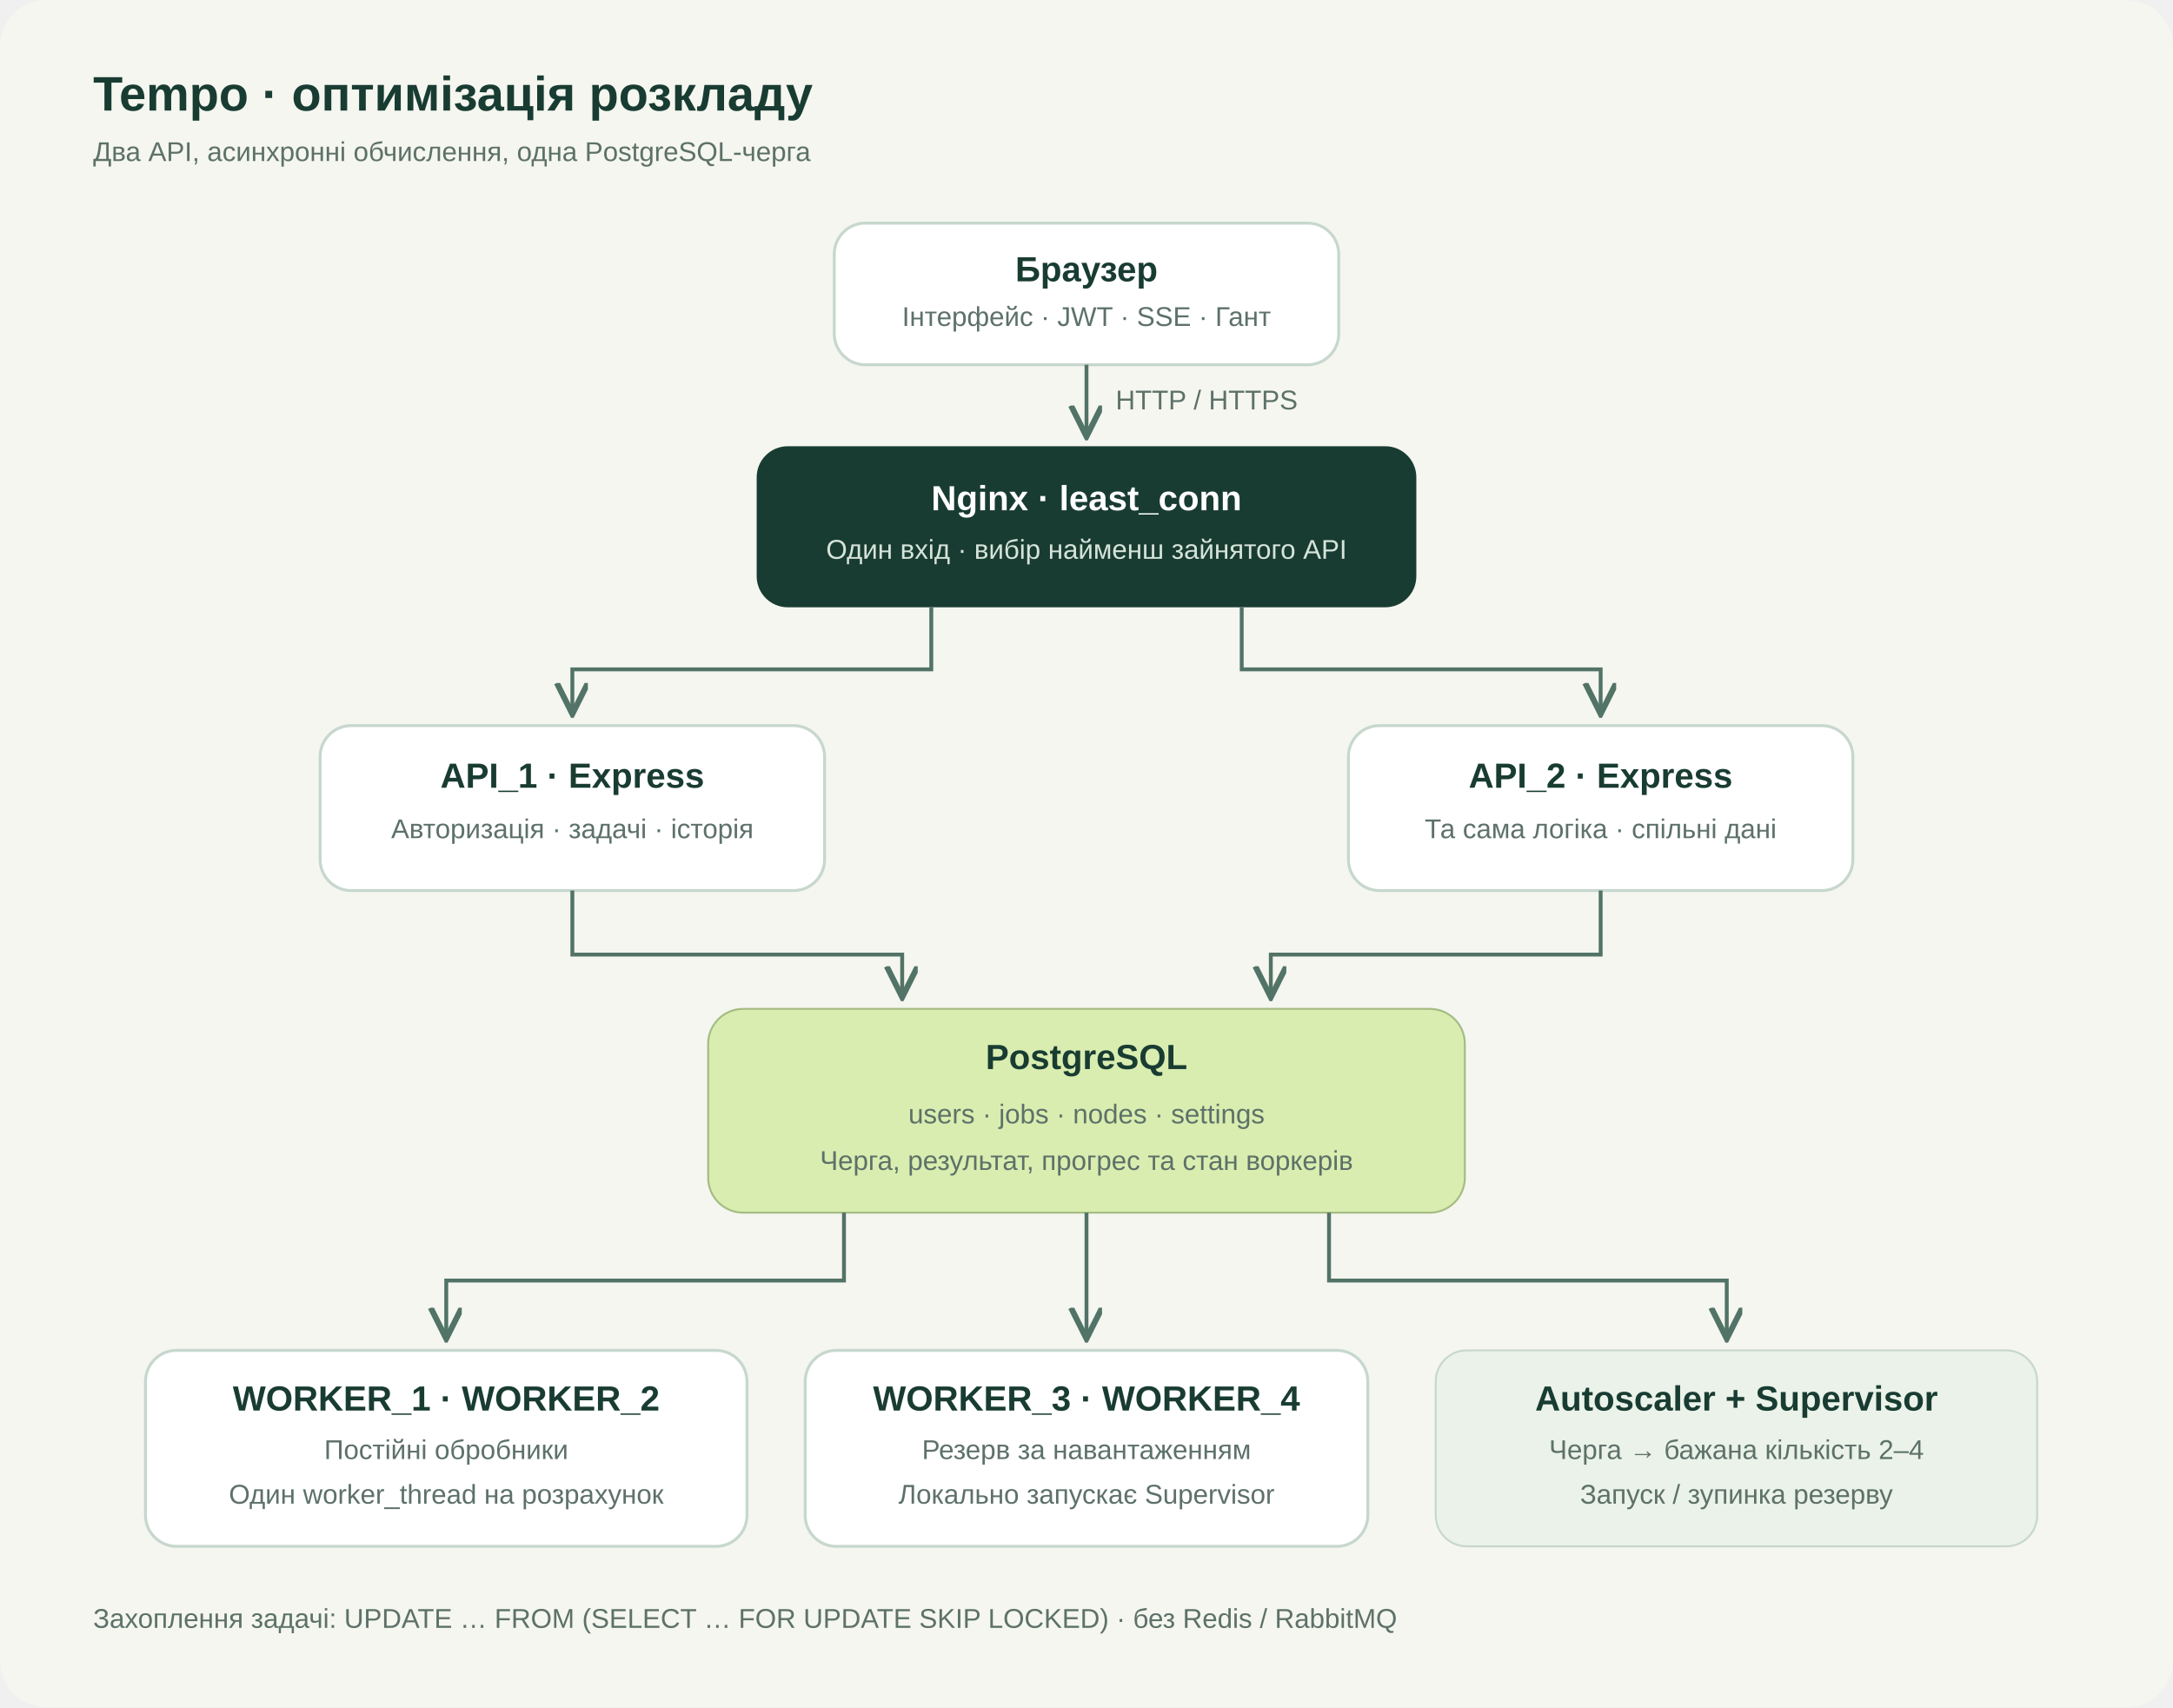
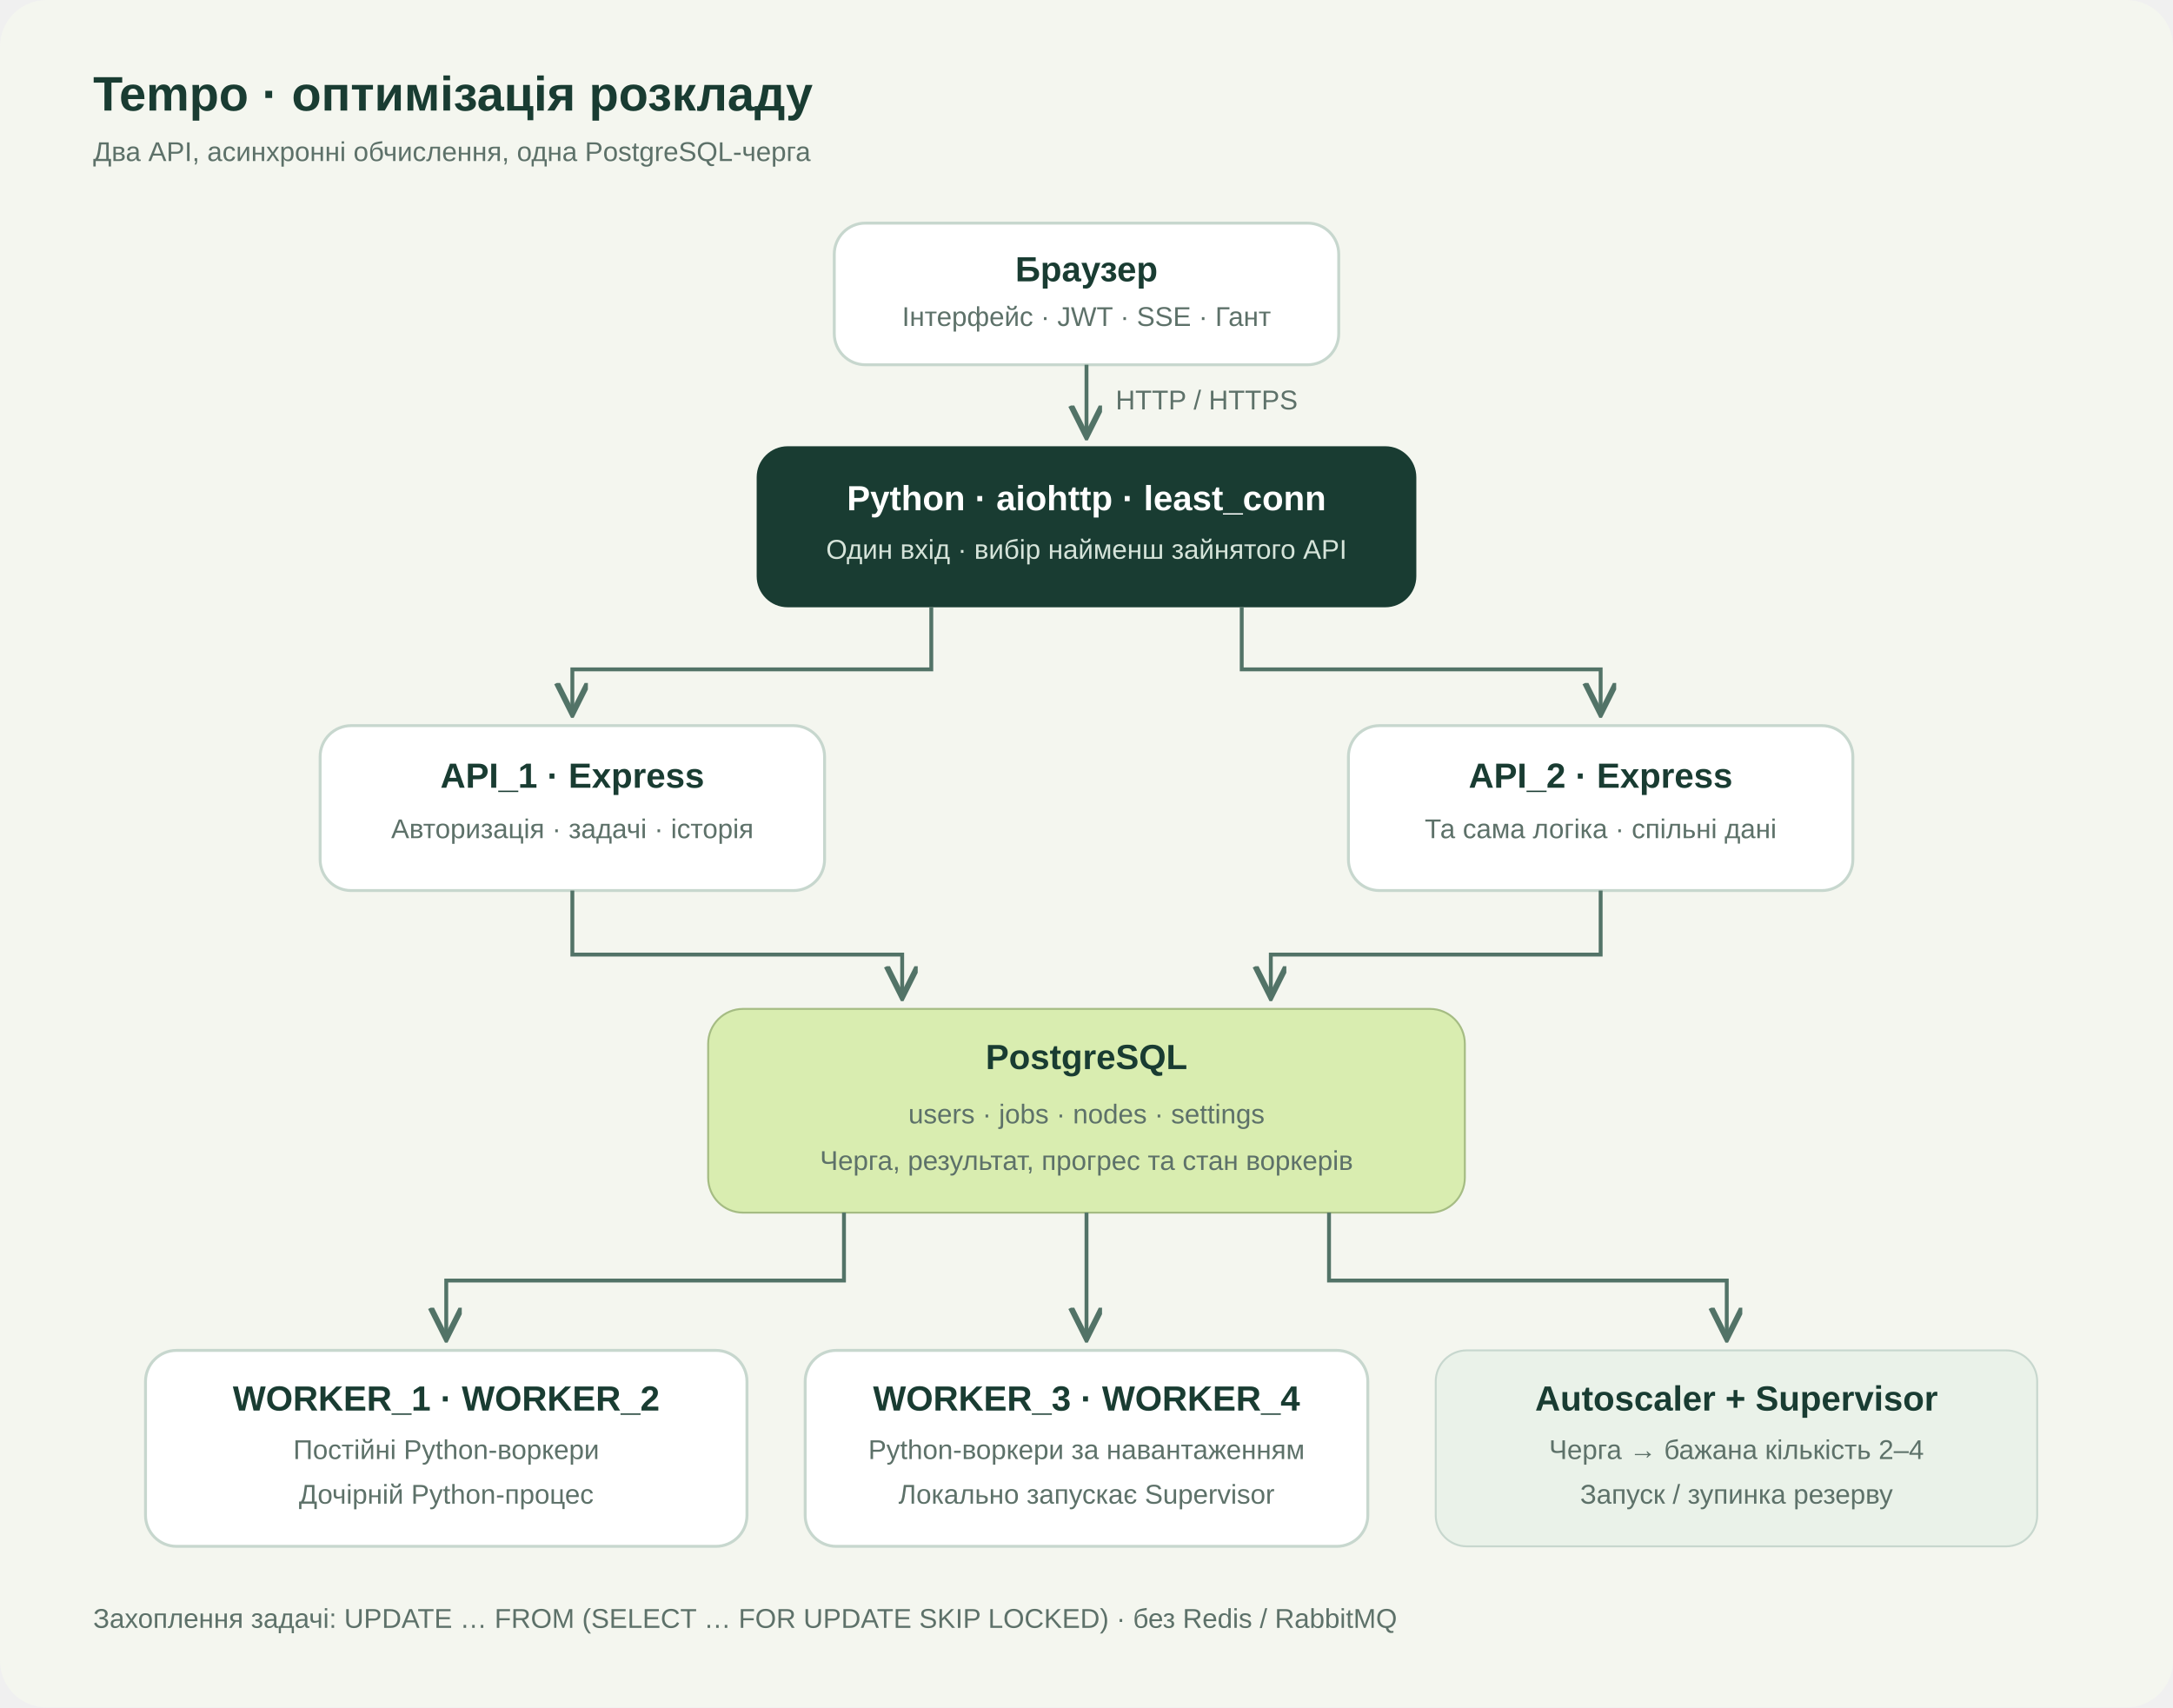
<svg xmlns="http://www.w3.org/2000/svg" width="1120" height="880" viewBox="0 0 1120 880" role="img" aria-labelledby="title desc">
  <defs>
    <marker id="arrow" markerWidth="9" markerHeight="9" refX="8" refY="4" orient="auto">
      <path d="M0 0L8 4L0 8" fill="none" stroke="#527367" stroke-width="1.5" />
    </marker>
    <style>text{font-family:Segoe UI,Arial,sans-serif;fill:#193c32}.title{font-size:25px;font-weight:700}.label{font-size:18px;font-weight:650}.small{font-size:14px;fill:#5d7169}.box{fill:#fff;stroke:#c7d7ce;stroke-width:1.5}.line{fill:none;stroke:#527367;stroke-width:2;marker-end:url(#arrow)}.light{fill:#eaf2e9}.accent{fill:#d9edb0}</style>
  </defs>
  <rect width="1120" height="880" rx="24" fill="#f4f6ef" />
  <text x="48" y="57" class="title">Tempo · оптимізація розкладу</text>
  <text x="48" y="83" class="small">Два API, асинхронні обчислення, одна PostgreSQL-черга</text>
  <rect x="430" y="115" width="260" height="73" rx="16" class="box" />
  <text x="560" y="145" text-anchor="middle" class="label">Браузер</text>
  <text x="560" y="168" text-anchor="middle" class="small">Інтерфейс · JWT · SSE · Гант</text>
  <path d="M560 188V225" class="line" />
  <text x="575" y="211" class="small">HTTP / HTTPS</text>
  <rect x="390" y="230" width="340" height="83" rx="16" fill="#193c32" />
-   <text x="560" y="263" text-anchor="middle" style="fill:white" class="label">Nginx · least_conn</text>
+   <text x="560" y="263" text-anchor="middle" style="fill:white" class="label">Python · aiohttp · least_conn</text>
  <text x="560" y="288" text-anchor="middle" style="fill:#d6e4da" class="small">Один вхід · вибір найменш зайнятого API</text>
  <path d="M480 313V345H295V368" class="line" />
  <path d="M640 313V345H825V368" class="line" />
  <rect x="165" y="374" width="260" height="85" rx="16" class="box" />
  <text x="295" y="406" text-anchor="middle" class="label">API_1 · Express</text>
  <text x="295" y="432" text-anchor="middle" class="small">Авторизація · задачі · історія</text>
  <rect x="695" y="374" width="260" height="85" rx="16" class="box" />
  <text x="825" y="406" text-anchor="middle" class="label">API_2 · Express</text>
  <text x="825" y="432" text-anchor="middle" class="small">Та сама логіка · спільні дані</text>
  <path d="M295 459V492H465V514" class="line" />
  <path d="M825 459V492H655V514" class="line" />
  <rect x="365" y="520" width="390" height="105" rx="18" class="accent" stroke="#a5bc83" />
  <text x="560" y="551" text-anchor="middle" class="label">PostgreSQL</text>
  <text x="560" y="579" text-anchor="middle" class="small">users · jobs · nodes · settings</text>
  <text x="560" y="603" text-anchor="middle" class="small">Черга, результат, прогрес та стан воркерів</text>
  <path d="M435 625V660H230V690" class="line" />
  <path d="M560 625V690" class="line" />
  <path d="M685 625V660H890V690" class="line" />
  <rect x="75" y="696" width="310" height="101" rx="16" class="box" />
  <text x="230" y="727" text-anchor="middle" class="label">WORKER_1 · WORKER_2</text>
-   <text x="230" y="752" text-anchor="middle" class="small">Постійні обробники</text>
-   <text x="230" y="775" text-anchor="middle" class="small">Один worker_thread на розрахунок</text>
+   <text x="230" y="752" text-anchor="middle" class="small">Постійні Python-воркери</text>
+   <text x="230" y="775" text-anchor="middle" class="small">Дочірній Python-процес</text>
  <rect x="415" y="696" width="290" height="101" rx="16" class="box" />
  <text x="560" y="727" text-anchor="middle" class="label">WORKER_3 · WORKER_4</text>
-   <text x="560" y="752" text-anchor="middle" class="small">Резерв за навантаженням</text>
+   <text x="560" y="752" text-anchor="middle" class="small">Python-воркери за навантаженням</text>
  <text x="560" y="775" text-anchor="middle" class="small">Локально запускає Supervisor</text>
  <rect x="740" y="696" width="310" height="101" rx="16" class="light" stroke="#c7d7ce" />
  <text x="895" y="727" text-anchor="middle" class="label">Autoscaler + Supervisor</text>
  <text x="895" y="752" text-anchor="middle" class="small">Черга → бажана кількість 2–4</text>
  <text x="895" y="775" text-anchor="middle" class="small">Запуск / зупинка резерву</text>
  <text x="48" y="839" class="small">Захоплення задачі: UPDATE … FROM (SELECT … FOR UPDATE SKIP LOCKED) · без Redis / RabbitMQ</text>
</svg>
